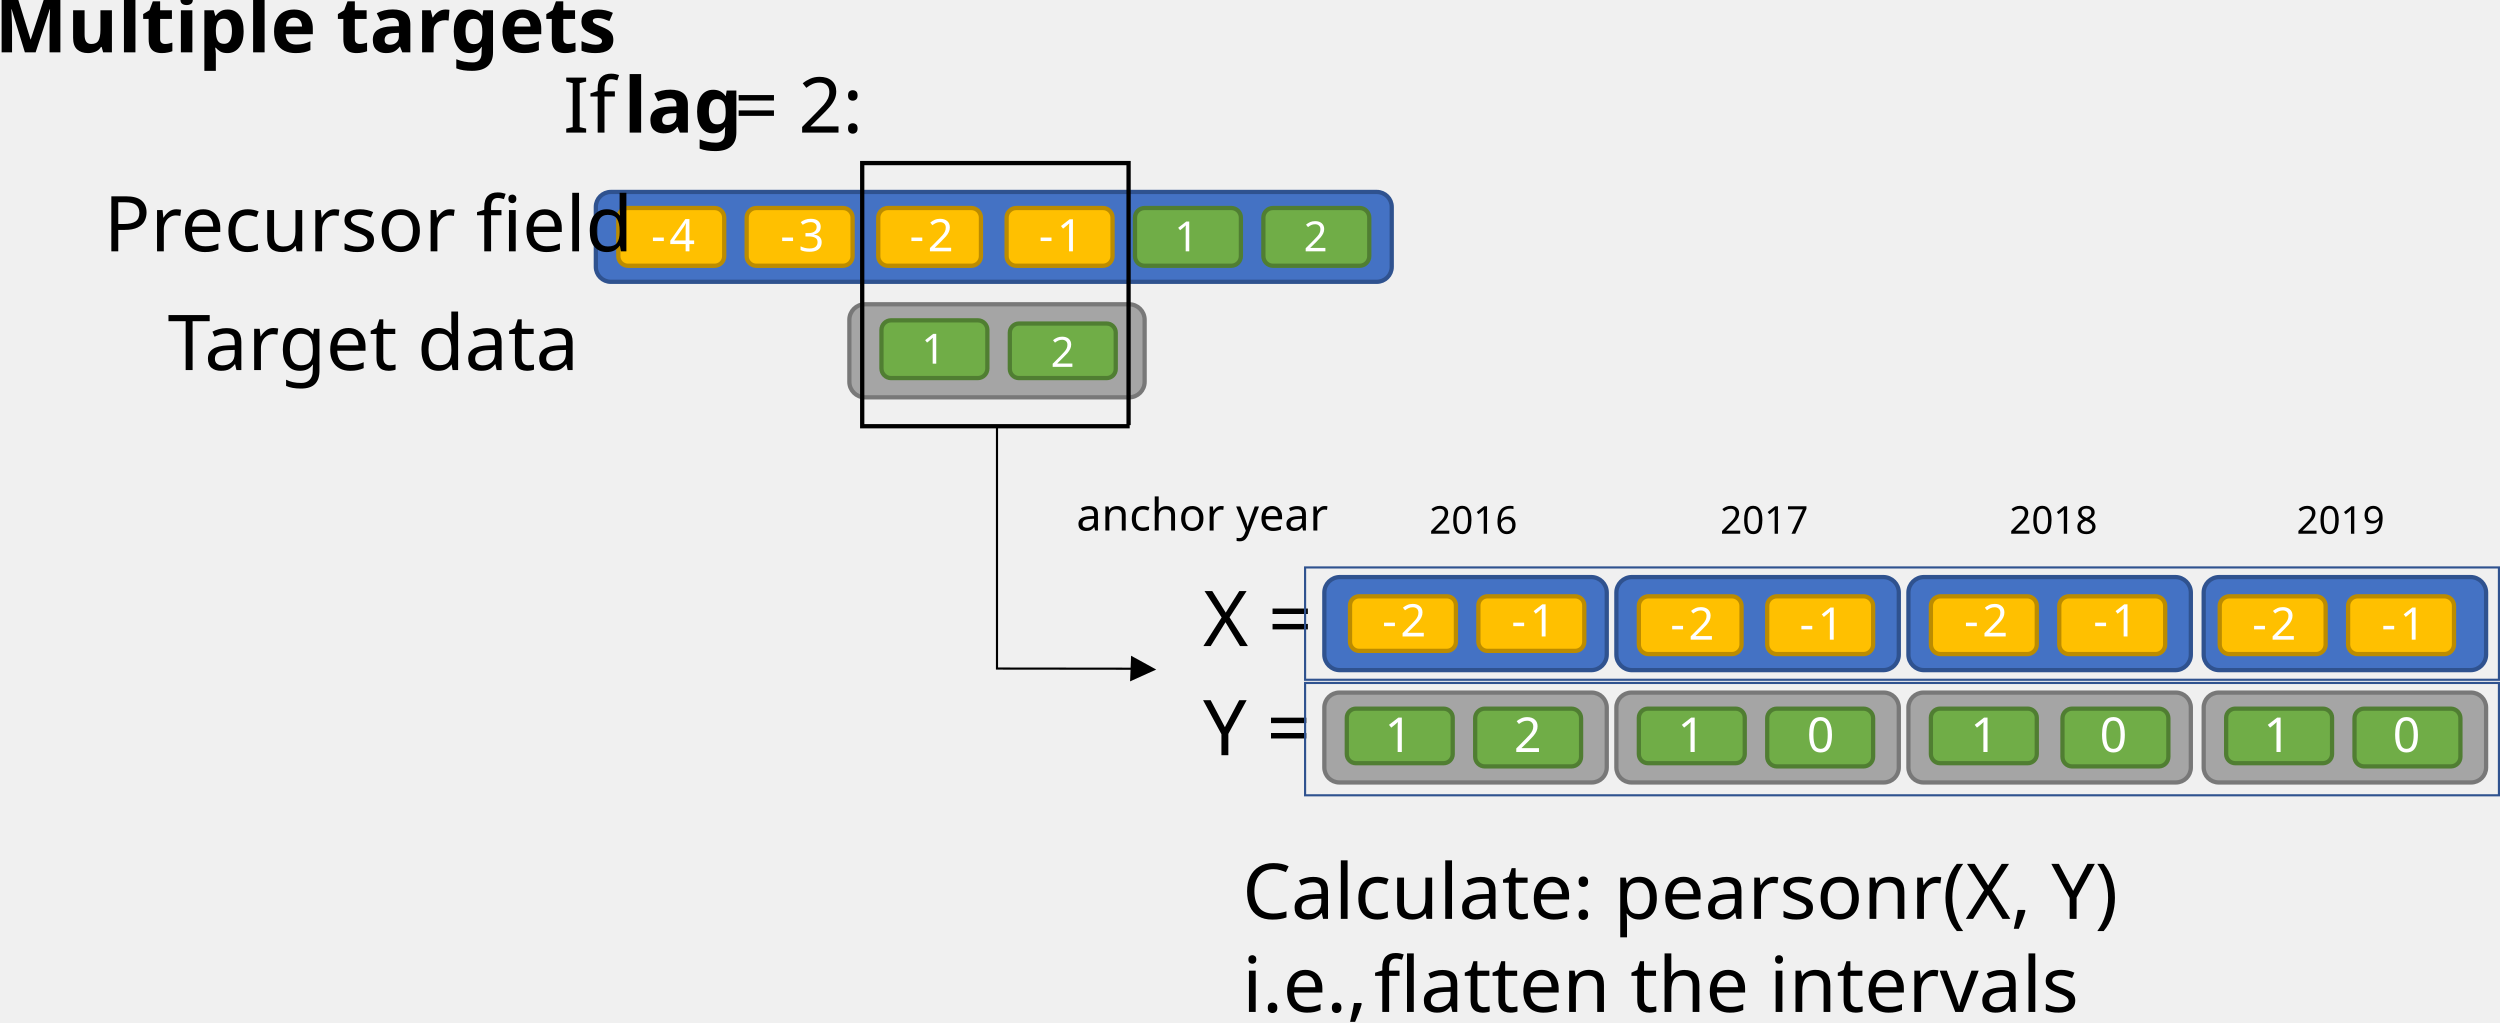
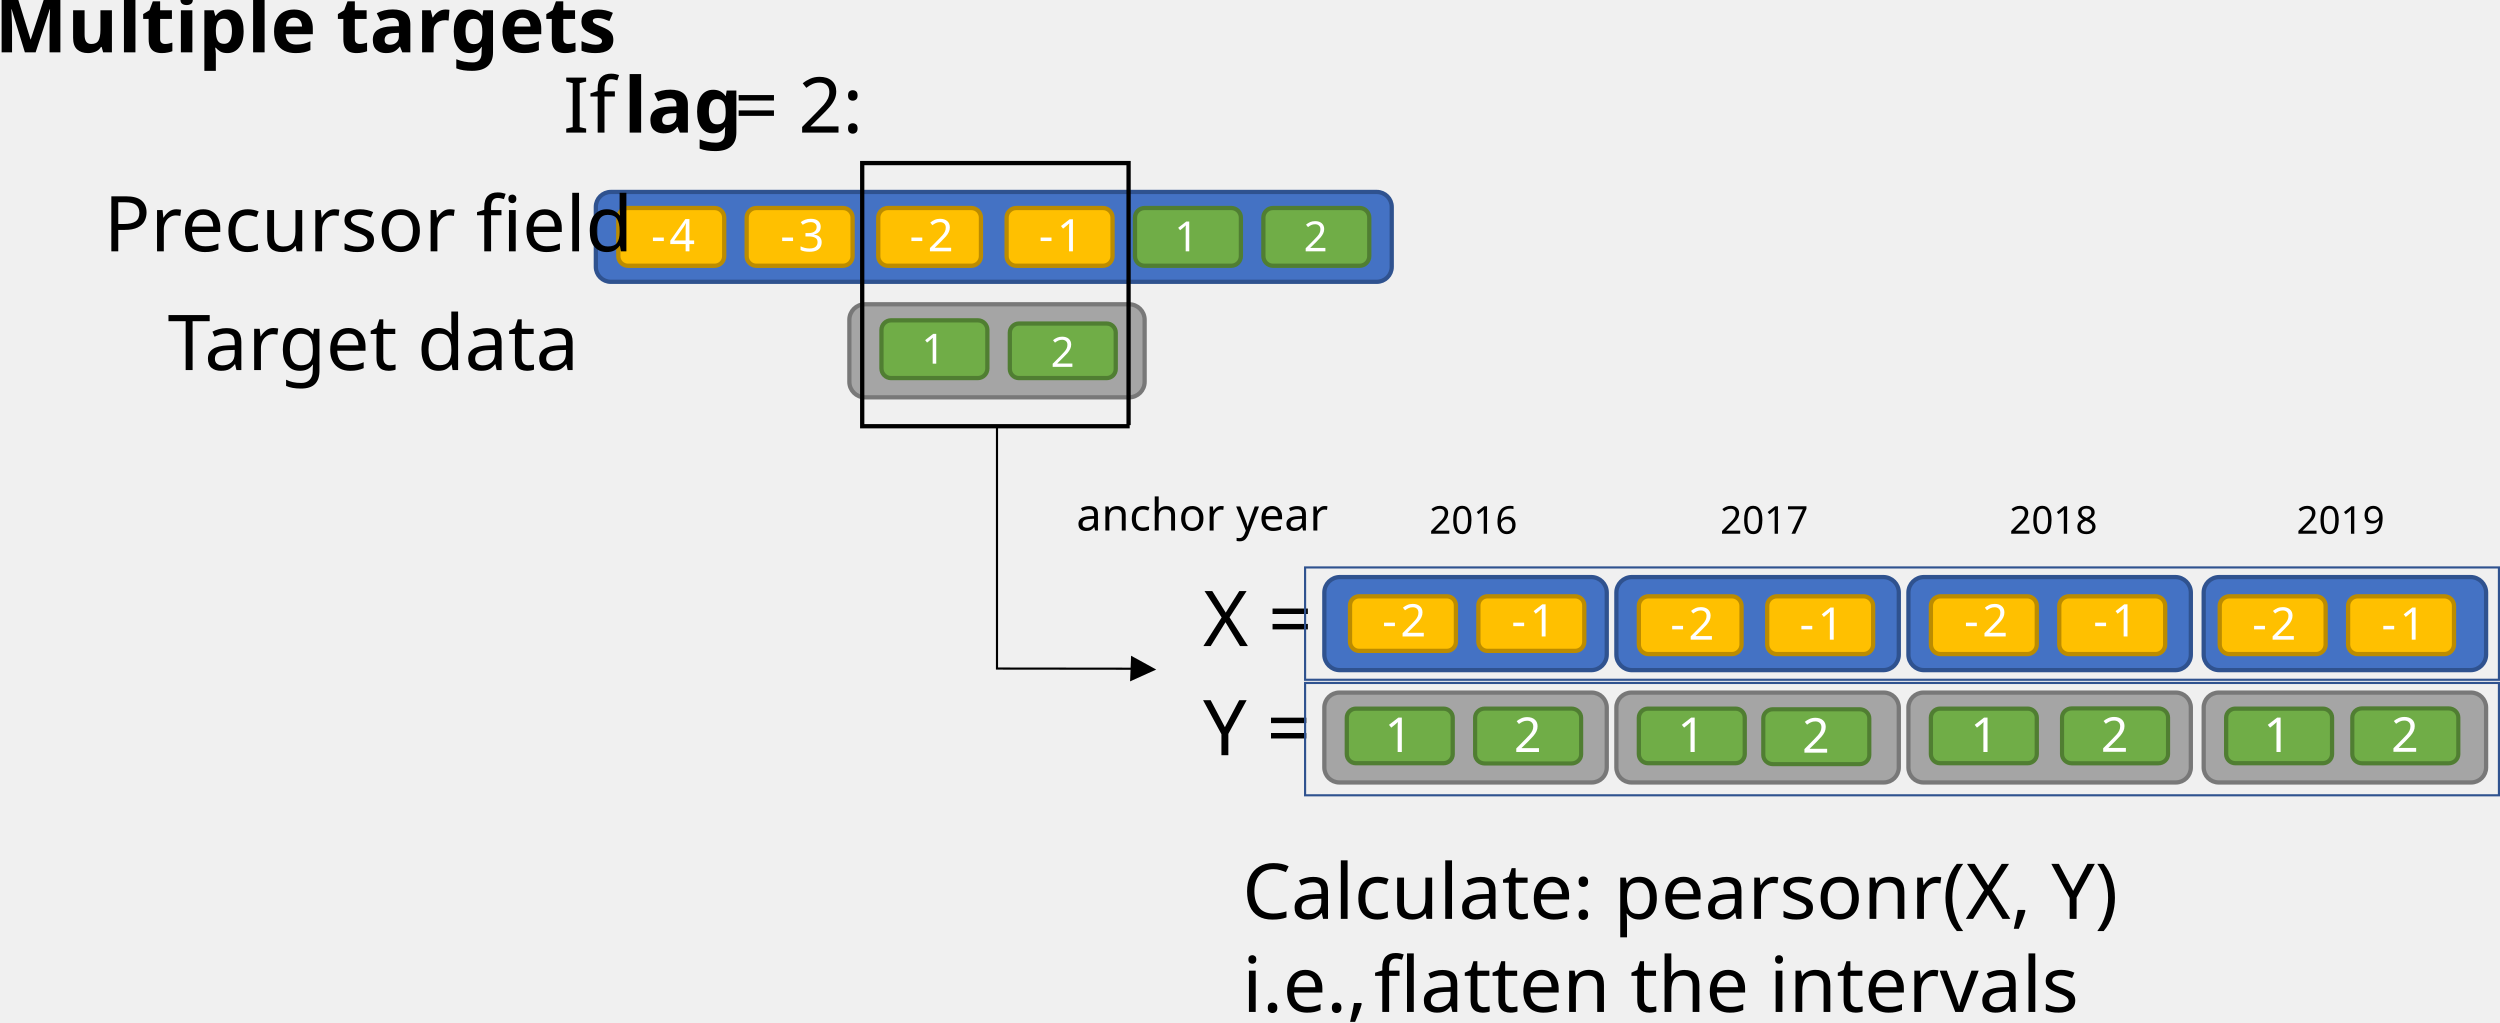
<svg xmlns="http://www.w3.org/2000/svg" width="778.995" height="318.711" overflow="hidden" version="1.1" id="svg1025">
  <defs id="defs839">
    <clipPath id="clip0">
      <rect x="0" y="0" width="1280" height="720" id="rect836" />
    </clipPath>
  </defs>
  <g clip-path="url(#clip0)" id="g1023" transform="translate(-108.8383,-380.6875)">
    <text font-family="Calibri, Calibri_MSFontService, sans-serif" font-weight="400" font-size="24px" transform="translate(284.324,422)" id="text843">If</text>
    <text font-family="Calibri, Calibri_MSFontService, sans-serif" font-weight="700" font-size="24px" transform="translate(303.158,422)" id="text845">lag</text>
    <text font-family="Calibri, Calibri_MSFontService, sans-serif" font-weight="400" font-size="24px" transform="translate(337.658,422)" id="text847">= 2:</text>
    <path d="m 294.5,445.167 c 0,-2.578 2.089,-4.667 4.667,-4.667 h 238.666 c 2.578,0 4.667,2.089 4.667,4.667 v 18.666 c 0,2.578 -2.089,4.667 -4.667,4.667 H 299.167 c -2.578,0 -4.667,-2.089 -4.667,-4.667 z" stroke="#2f528f" stroke-width="1.333" stroke-miterlimit="8" fill="#4472c4" fill-rule="evenodd" id="path849" />
    <path d="m 502.5,448.5 c 0,-1.657 1.343,-3 3,-3 h 27 c 1.657,0 3,1.343 3,3 v 12 c 0,1.657 -1.343,3 -3,3 h -27 c -1.657,0 -3,-1.343 -3,-3 z" stroke="#507e32" stroke-width="1.333" stroke-miterlimit="8" fill="#70ad47" fill-rule="evenodd" id="path851" />
    <text fill="#ffffff" font-family="Consolas, Consolas_MSFontService, sans-serif" font-weight="400" font-size="13px" transform="translate(515.061,459)" id="text853">2</text>
    <path d="m 301.5,448.5 c 0,-1.657 1.343,-3 3,-3 h 27 c 1.657,0 3,1.343 3,3 v 12 c 0,1.657 -1.343,3 -3,3 h -27 c -1.657,0 -3,-1.343 -3,-3 z" stroke="#bc8c00" stroke-width="1.333" stroke-miterlimit="8" fill="#ffc000" fill-rule="evenodd" id="path855" />
    <text fill="#ffffff" font-family="Consolas, Consolas_MSFontService, sans-serif" font-weight="400" font-size="14px" transform="translate(311.732,459)" id="text857">-</text>
    <text fill="#ffffff" font-family="Consolas, Consolas_MSFontService, sans-serif" font-weight="400" font-size="14px" transform="translate(317.399,459)" id="text859">4</text>
    <path d="m 341.5,448.5 c 0,-1.657 1.343,-3 3,-3 h 27 c 1.657,0 3,1.343 3,3 v 12 c 0,1.657 -1.343,3 -3,3 h -27 c -1.657,0 -3,-1.343 -3,-3 z" stroke="#bc8c00" stroke-width="1.333" stroke-miterlimit="8" fill="#ffc000" fill-rule="evenodd" id="path861" />
    <text fill="#ffffff" font-family="Consolas, Consolas_MSFontService, sans-serif" font-weight="400" font-size="14px" transform="translate(351.998,459)" id="text863">-</text>
    <text fill="#ffffff" font-family="Consolas, Consolas_MSFontService, sans-serif" font-weight="400" font-size="14px" transform="translate(357.665,459)" id="text865">3</text>
    <path d="m 382.5,448.5 c 0,-1.657 1.343,-3 3,-3 h 26 c 1.657,0 3,1.343 3,3 v 12 c 0,1.657 -1.343,3 -3,3 h -26 c -1.657,0 -3,-1.343 -3,-3 z" stroke="#bc8c00" stroke-width="1.333" stroke-miterlimit="8" fill="#ffc000" fill-rule="evenodd" id="path867" />
    <text fill="#ffffff" font-family="Consolas, Consolas_MSFontService, sans-serif" font-weight="400" font-size="14px" transform="translate(392.264,459)" id="text869">-</text>
    <text fill="#ffffff" font-family="Consolas, Consolas_MSFontService, sans-serif" font-weight="400" font-size="14px" transform="translate(397.93,459)" id="text871">2</text>
    <path d="m 422.5,448.5 c 0,-1.657 1.343,-3 3,-3 h 27 c 1.657,0 3,1.343 3,3 v 12 c 0,1.657 -1.343,3 -3,3 h -27 c -1.657,0 -3,-1.343 -3,-3 z" stroke="#bc8c00" stroke-width="1.333" stroke-miterlimit="8" fill="#ffc000" fill-rule="evenodd" id="path873" />
    <text fill="#ffffff" font-family="Consolas, Consolas_MSFontService, sans-serif" font-weight="400" font-size="14px" transform="translate(432.53,459)" id="text875">-</text>
    <text fill="#ffffff" font-family="Consolas, Consolas_MSFontService, sans-serif" font-weight="400" font-size="14px" transform="translate(438.196,459)" id="text877">1</text>
    <path d="m 462.5,448.5 c 0,-1.657 1.343,-3 3,-3 h 27 c 1.657,0 3,1.343 3,3 v 12 c 0,1.657 -1.343,3 -3,3 h -27 c -1.657,0 -3,-1.343 -3,-3 z" stroke="#507e32" stroke-width="1.333" stroke-miterlimit="8" fill="#70ad47" fill-rule="evenodd" id="path879" />
    <text fill="#ffffff" font-family="Consolas, Consolas_MSFontService, sans-serif" font-weight="400" font-size="13px" transform="translate(474.795,459)" id="text881">1</text>
    <path d="m 373.5,480.333 c 0,-2.669 2.164,-4.833 4.833,-4.833 h 82.334 c 2.669,0 4.833,2.164 4.833,4.833 v 19.334 c 0,2.669 -2.164,4.833 -4.833,4.833 h -82.334 c -2.669,0 -4.833,-2.164 -4.833,-4.833 z" stroke="#787878" stroke-width="1.333" stroke-miterlimit="8" fill="#a5a5a5" fill-rule="evenodd" id="path883" />
    <path d="m 423.5,484.333 c 0,-1.564 1.269,-2.833 2.833,-2.833 h 27.334 c 1.565,0 2.833,1.269 2.833,2.833 v 11.334 c 0,1.565 -1.268,2.833 -2.833,2.833 h -27.334 c -1.564,0 -2.833,-1.268 -2.833,-2.833 z" stroke="#507e32" stroke-width="1.333" stroke-miterlimit="8" fill="#70ad47" fill-rule="evenodd" id="path885" />
    <text fill="#ffffff" font-family="Consolas, Consolas_MSFontService, sans-serif" font-weight="400" font-size="13px" transform="translate(436.225,495)" id="text887">2</text>
    <path d="m 383.5,483.5 c 0,-1.657 1.343,-3 3,-3 h 27 c 1.657,0 3,1.343 3,3 v 12 c 0,1.657 -1.343,3 -3,3 h -27 c -1.657,0 -3,-1.343 -3,-3 z" stroke="#507e32" stroke-width="1.333" stroke-miterlimit="8" fill="#70ad47" fill-rule="evenodd" id="path889" />
-     <text fill="#ffffff" font-family="Consolas, Consolas_MSFontService, sans-serif" font-weight="400" font-size="13px" transform="translate(395.959,494)" id="text891">1</text>
+     <text fill="#ffffff" font-family="Consolas, Consolas_MSFontService, sans-serif" font-weight="400" font-size="13px" id="text891" transform="translate(395.959,494)">1</text>
    <rect x="377.5" y="431.5" width="83" height="82" stroke="#000000" stroke-width="1.333" stroke-linecap="square" stroke-miterlimit="8" stroke-dasharray="4, 1.333" fill="none" id="rect893" />
    <path d="M 0,-0.333 H 75.841 L 75.892,42.954 75.225,42.955 75.174,3.97073e-4 75.508,0.333 H 0 Z m 79.505,41.802 -3.69,8.148 -4.304,-7.841 z" transform="matrix(0,1,1,0,419.5,513.5)" id="path895" />
    <path d="m 521.5,565.333 c 0,-2.669 2.164,-4.833 4.833,-4.833 h 78.334 c 2.669,0 4.833,2.164 4.833,4.833 v 19.334 c 0,2.669 -2.164,4.833 -4.833,4.833 h -78.334 c -2.669,0 -4.833,-2.164 -4.833,-4.833 z" stroke="#2f528f" stroke-width="1.333" stroke-miterlimit="8" fill="#4472c4" fill-rule="evenodd" id="path897" />
    <path d="m 521.5,601.167 c 0,-2.578 2.089,-4.667 4.667,-4.667 h 78.666 c 2.578,0 4.667,2.089 4.667,4.667 v 18.666 c 0,2.578 -2.089,4.667 -4.667,4.667 h -78.666 c -2.578,0 -4.667,-2.089 -4.667,-4.667 z" stroke="#787878" stroke-width="1.333" stroke-miterlimit="8" fill="#a5a5a5" fill-rule="evenodd" id="path899" />
-     <path d="m 568.5,604.5 c 0,-1.657 1.343,-3 3,-3 h 27 c 1.657,0 3,1.343 3,3 v 12 c 0,1.657 -1.343,3 -3,3 h -27 c -1.657,0 -3,-1.343 -3,-3 z" stroke="#507e32" stroke-width="1.333" stroke-miterlimit="8" fill="#70ad47" fill-rule="evenodd" id="path901" />
-     <text fill="#ffffff" font-family="Consolas, Consolas_MSFontService, sans-serif" font-weight="400" font-size="15px" transform="translate(580.584,615)" id="text903">2</text>
+     <g id="g416">
+       <path d="m 568.483,604.333 c 0,-1.574 1.344,-2.85 3.003,-2.85 h 27.027 c 1.659,0 3.003,1.276 3.003,2.85 v 11.399 c 0,1.574 -1.344,2.85 -3.003,2.85 h -27.027 c -1.659,0 -3.003,-1.276 -3.003,-2.85 z" stroke="#507e32" stroke-width="1.3" stroke-miterlimit="8" fill="#70ad47" fill-rule="evenodd" id="path901" />
+       <text fill="#ffffff" font-family="Consolas, Consolas_MSFontService, sans-serif" font-weight="400" font-size="15px" transform="translate(580.584,615)" id="text903">2</text>
+     </g>
    <path d="m 528.5,604.333 c 0,-1.564 1.269,-2.833 2.833,-2.833 h 27.334 c 1.565,0 2.833,1.269 2.833,2.833 v 11.334 c 0,1.565 -1.268,2.833 -2.833,2.833 h -27.334 c -1.564,0 -2.833,-1.268 -2.833,-2.833 z" stroke="#507e32" stroke-width="1.333" stroke-miterlimit="8" fill="#70ad47" fill-rule="evenodd" id="path905" />
    <text fill="#ffffff" font-family="Consolas, Consolas_MSFontService, sans-serif" font-weight="400" font-size="15px" transform="translate(540.318,615)" id="text907">1</text>
    <path d="m 612.5,565.333 c 0,-2.669 2.164,-4.833 4.833,-4.833 h 78.334 c 2.669,0 4.833,2.164 4.833,4.833 v 19.334 c 0,2.669 -2.164,4.833 -4.833,4.833 h -78.334 c -2.669,0 -4.833,-2.164 -4.833,-4.833 z" stroke="#2f528f" stroke-width="1.333" stroke-miterlimit="8" fill="#4472c4" fill-rule="evenodd" id="path909" />
    <path d="m 612.5,601.167 c 0,-2.578 2.089,-4.667 4.667,-4.667 h 78.666 c 2.578,0 4.667,2.089 4.667,4.667 v 18.666 c 0,2.578 -2.089,4.667 -4.667,4.667 h -78.666 c -2.578,0 -4.667,-2.089 -4.667,-4.667 z" stroke="#787878" stroke-width="1.333" stroke-miterlimit="8" fill="#a5a5a5" fill-rule="evenodd" id="path911" />
-     <path d="m 659.5,604.5 c 0,-1.657 1.343,-3 3,-3 h 27 c 1.657,0 3,1.343 3,3 v 12 c 0,1.657 -1.343,3 -3,3 h -27 c -1.657,0 -3,-1.343 -3,-3 z" stroke="#507e32" stroke-width="1.333" stroke-miterlimit="8" fill="#70ad47" fill-rule="evenodd" id="path913" />
-     <text fill="#ffffff" font-family="Consolas, Consolas_MSFontService, sans-serif" font-weight="400" font-size="15px" transform="translate(671.837,615)" id="text915">0</text>
    <path d="m 619.5,604.333 c 0,-1.564 1.269,-2.833 2.833,-2.833 h 27.334 c 1.565,0 2.833,1.269 2.833,2.833 v 11.334 c 0,1.565 -1.268,2.833 -2.833,2.833 h -27.334 c -1.564,0 -2.833,-1.268 -2.833,-2.833 z" stroke="#507e32" stroke-width="1.333" stroke-miterlimit="8" fill="#70ad47" fill-rule="evenodd" id="path917" />
    <text fill="#ffffff" font-family="Consolas, Consolas_MSFontService, sans-serif" font-weight="400" font-size="15px" transform="translate(631.571,615)" id="text919">1</text>
    <path d="m 703.5,565.333 c 0,-2.669 2.164,-4.833 4.833,-4.833 h 78.334 c 2.669,0 4.833,2.164 4.833,4.833 v 19.334 c 0,2.669 -2.164,4.833 -4.833,4.833 h -78.334 c -2.669,0 -4.833,-2.164 -4.833,-4.833 z" stroke="#2f528f" stroke-width="1.333" stroke-miterlimit="8" fill="#4472c4" fill-rule="evenodd" id="path921" />
    <path d="m 703.5,601.167 c 0,-2.578 2.089,-4.667 4.667,-4.667 h 78.666 c 2.578,0 4.667,2.089 4.667,4.667 v 18.666 c 0,2.578 -2.089,4.667 -4.667,4.667 h -78.666 c -2.578,0 -4.667,-2.089 -4.667,-4.667 z" stroke="#787878" stroke-width="1.333" stroke-miterlimit="8" fill="#a5a5a5" fill-rule="evenodd" id="path923" />
-     <path d="m 751.5,604.5 c 0,-1.657 1.343,-3 3,-3 h 27 c 1.657,0 3,1.343 3,3 v 12 c 0,1.657 -1.343,3 -3,3 h -27 c -1.657,0 -3,-1.343 -3,-3 z" stroke="#507e32" stroke-width="1.333" stroke-miterlimit="8" fill="#70ad47" fill-rule="evenodd" id="path925" />
-     <text fill="#ffffff" font-family="Consolas, Consolas_MSFontService, sans-serif" font-weight="400" font-size="15px" transform="translate(763.09,615)" id="text927">0</text>
    <path d="m 710.5,604.333 c 0,-1.564 1.269,-2.833 2.833,-2.833 h 27.334 c 1.565,0 2.833,1.269 2.833,2.833 v 11.334 c 0,1.565 -1.268,2.833 -2.833,2.833 h -27.334 c -1.564,0 -2.833,-1.268 -2.833,-2.833 z" stroke="#507e32" stroke-width="1.333" stroke-miterlimit="8" fill="#70ad47" fill-rule="evenodd" id="path929" />
    <text fill="#ffffff" font-family="Consolas, Consolas_MSFontService, sans-serif" font-weight="400" font-size="15px" transform="translate(722.824,615)" id="text931">1</text>
    <path d="m 795.5,565.333 c 0,-2.669 2.164,-4.833 4.833,-4.833 h 78.334 c 2.669,0 4.833,2.164 4.833,4.833 v 19.334 c 0,2.669 -2.164,4.833 -4.833,4.833 h -78.334 c -2.669,0 -4.833,-2.164 -4.833,-4.833 z" stroke="#2f528f" stroke-width="1.333" stroke-miterlimit="8" fill="#4472c4" fill-rule="evenodd" id="path933" />
    <path d="m 795.5,601.167 c 0,-2.578 2.089,-4.667 4.667,-4.667 h 78.666 c 2.578,0 4.667,2.089 4.667,4.667 v 18.666 c 0,2.578 -2.089,4.667 -4.667,4.667 h -78.666 c -2.578,0 -4.667,-2.089 -4.667,-4.667 z" stroke="#787878" stroke-width="1.333" stroke-miterlimit="8" fill="#a5a5a5" fill-rule="evenodd" id="path935" />
-     <path d="m 842.5,604.5 c 0,-1.657 1.343,-3 3,-3 h 27 c 1.657,0 3,1.343 3,3 v 12 c 0,1.657 -1.343,3 -3,3 h -27 c -1.657,0 -3,-1.343 -3,-3 z" stroke="#507e32" stroke-width="1.333" stroke-miterlimit="8" fill="#70ad47" fill-rule="evenodd" id="path937" />
-     <text fill="#ffffff" font-family="Consolas, Consolas_MSFontService, sans-serif" font-weight="400" font-size="15px" transform="translate(854.417,615)" id="text939">0</text>
    <path d="m 802.5,604.333 c 0,-1.564 1.269,-2.833 2.833,-2.833 h 27.334 c 1.565,0 2.833,1.269 2.833,2.833 v 11.334 c 0,1.565 -1.268,2.833 -2.833,2.833 h -27.334 c -1.564,0 -2.833,-1.268 -2.833,-2.833 z" stroke="#507e32" stroke-width="1.333" stroke-miterlimit="8" fill="#70ad47" fill-rule="evenodd" id="path941" />
    <text fill="#ffffff" font-family="Consolas, Consolas_MSFontService, sans-serif" font-weight="400" font-size="15px" transform="translate(814.151,615)" id="text943">1</text>
    <text font-family="Calibri, Calibri_MSFontService, sans-serif" font-weight="400" font-size="24px" transform="translate(483.714,582)" id="text945">X =</text>
    <text font-family="Calibri, Calibri_MSFontService, sans-serif" font-weight="400" font-size="24px" transform="translate(483.714,616)" id="text947">Y =</text>
    <text font-family="Calibri, Calibri_MSFontService, sans-serif" font-weight="400" font-size="24px" transform="translate(495.954,667)" id="text949">Calculate: pearsonr(X, Y)</text>
    <text font-family="Calibri, Calibri_MSFontService, sans-serif" font-weight="400" font-size="24px" transform="translate(495.954,696)" id="text951">i.e.,</text>
    <text font-family="Calibri, Calibri_MSFontService, sans-serif" font-weight="400" font-size="24px" transform="translate(536.954,696)" id="text953">flatten the intervals</text>
    <rect x="515.5" y="557.5" width="372" height="35" stroke="#2f528f" stroke-width="0.667" stroke-linecap="square" stroke-miterlimit="8" stroke-dasharray="2, 0.667" fill="none" id="rect955" />
    <rect x="515.5" y="593.5" width="372" height="35" stroke="#2f528f" stroke-width="0.667" stroke-linecap="square" stroke-miterlimit="8" stroke-dasharray="2, 0.667" fill="none" id="rect957" />
    <path d="m 529.5,569.333 c 0,-1.564 1.269,-2.833 2.833,-2.833 h 27.334 c 1.565,0 2.833,1.269 2.833,2.833 v 11.334 c 0,1.565 -1.268,2.833 -2.833,2.833 h -27.334 c -1.564,0 -2.833,-1.268 -2.833,-2.833 z" stroke="#bc8c00" stroke-width="1.333" stroke-miterlimit="8" fill="#ffc000" fill-rule="evenodd" id="path959" />
    <text fill="#ffffff" font-family="Consolas, Consolas_MSFontService, sans-serif" font-weight="400" font-size="14px" transform="translate(539.54,579)" id="text961">-</text>
    <text fill="#ffffff" font-family="Consolas, Consolas_MSFontService, sans-serif" font-weight="400" font-size="14px" transform="translate(545.206,579)" id="text963">2</text>
    <path d="m 569.5,569.333 c 0,-1.564 1.269,-2.833 2.833,-2.833 h 27.334 c 1.565,0 2.833,1.269 2.833,2.833 v 11.334 c 0,1.565 -1.268,2.833 -2.833,2.833 h -27.334 c -1.564,0 -2.833,-1.268 -2.833,-2.833 z" stroke="#bc8c00" stroke-width="1.333" stroke-miterlimit="8" fill="#ffc000" fill-rule="evenodd" id="path965" />
    <text fill="#ffffff" font-family="Consolas, Consolas_MSFontService, sans-serif" font-weight="400" font-size="14px" transform="translate(579.805,579)" id="text967">-</text>
    <text fill="#ffffff" font-family="Consolas, Consolas_MSFontService, sans-serif" font-weight="400" font-size="14px" transform="translate(585.472,579)" id="text969">1</text>
    <path d="m 619.5,569.5 c 0,-1.657 1.343,-3 3,-3 h 26 c 1.657,0 3,1.343 3,3 v 12 c 0,1.657 -1.343,3 -3,3 h -26 c -1.657,0 -3,-1.343 -3,-3 z" stroke="#bc8c00" stroke-width="1.333" stroke-miterlimit="8" fill="#ffc000" fill-rule="evenodd" id="path971" />
    <text fill="#ffffff" font-family="Consolas, Consolas_MSFontService, sans-serif" font-weight="400" font-size="14px" transform="translate(629.319,580)" id="text973">-</text>
    <text fill="#ffffff" font-family="Consolas, Consolas_MSFontService, sans-serif" font-weight="400" font-size="14px" transform="translate(634.985,580)" id="text975">2</text>
    <path d="m 659.5,569.5 c 0,-1.657 1.343,-3 3,-3 h 27 c 1.657,0 3,1.343 3,3 v 12 c 0,1.657 -1.343,3 -3,3 h -27 c -1.657,0 -3,-1.343 -3,-3 z" stroke="#bc8c00" stroke-width="1.333" stroke-miterlimit="8" fill="#ffc000" fill-rule="evenodd" id="path977" />
    <text fill="#ffffff" font-family="Consolas, Consolas_MSFontService, sans-serif" font-weight="400" font-size="14px" transform="translate(669.584,580)" id="text979">-</text>
    <text fill="#ffffff" font-family="Consolas, Consolas_MSFontService, sans-serif" font-weight="400" font-size="14px" transform="translate(675.251,580)" id="text981">1</text>
    <path d="m 710.5,569.5 c 0,-1.657 1.343,-3 3,-3 h 27 c 1.657,0 3,1.343 3,3 v 12 c 0,1.657 -1.343,3 -3,3 h -27 c -1.657,0 -3,-1.343 -3,-3 z" stroke="#bc8c00" stroke-width="1.333" stroke-miterlimit="8" fill="#ffc000" fill-rule="evenodd" id="path983" />
    <text fill="#ffffff" font-family="Consolas, Consolas_MSFontService, sans-serif" font-weight="400" font-size="14px" transform="translate(720.863,579)" id="text985">-</text>
    <text fill="#ffffff" font-family="Consolas, Consolas_MSFontService, sans-serif" font-weight="400" font-size="14px" transform="translate(726.53,579)" id="text987">2</text>
    <path d="m 750.5,569.5 c 0,-1.657 1.343,-3 3,-3 h 27 c 1.657,0 3,1.343 3,3 v 12 c 0,1.657 -1.343,3 -3,3 h -27 c -1.657,0 -3,-1.343 -3,-3 z" stroke="#bc8c00" stroke-width="1.333" stroke-miterlimit="8" fill="#ffc000" fill-rule="evenodd" id="path989" />
    <text fill="#ffffff" font-family="Consolas, Consolas_MSFontService, sans-serif" font-weight="400" font-size="14px" transform="translate(761.129,579)" id="text991">-</text>
    <text fill="#ffffff" font-family="Consolas, Consolas_MSFontService, sans-serif" font-weight="400" font-size="14px" transform="translate(766.796,579)" id="text993">1</text>
    <path d="m 800.5,569.5 c 0,-1.657 1.343,-3 3,-3 h 27 c 1.657,0 3,1.343 3,3 v 12 c 0,1.657 -1.343,3 -3,3 h -27 c -1.657,0 -3,-1.343 -3,-3 z" stroke="#bc8c00" stroke-width="1.333" stroke-miterlimit="8" fill="#ffc000" fill-rule="evenodd" id="path995" />
    <text fill="#ffffff" font-family="Consolas, Consolas_MSFontService, sans-serif" font-weight="400" font-size="14px" transform="translate(810.642,580)" id="text997">-</text>
    <text fill="#ffffff" font-family="Consolas, Consolas_MSFontService, sans-serif" font-weight="400" font-size="14px" transform="translate(816.309,580)" id="text999">2</text>
    <path d="m 840.5,569.5 c 0,-1.657 1.343,-3 3,-3 h 27 c 1.657,0 3,1.343 3,3 v 12 c 0,1.657 -1.343,3 -3,3 h -27 c -1.657,0 -3,-1.343 -3,-3 z" stroke="#bc8c00" stroke-width="1.333" stroke-miterlimit="8" fill="#ffc000" fill-rule="evenodd" id="path1001" />
    <text fill="#ffffff" font-family="Consolas, Consolas_MSFontService, sans-serif" font-weight="400" font-size="14px" transform="translate(850.908,580)" id="text1003">-</text>
    <text fill="#ffffff" font-family="Consolas, Consolas_MSFontService, sans-serif" font-weight="400" font-size="14px" transform="translate(856.575,580)" id="text1005">1</text>
    <text font-family="Calibri, Calibri_MSFontService, sans-serif" font-weight="400" font-size="24px" transform="translate(141.205,459)" id="text1007">Precursor field</text>
    <text font-family="Calibri, Calibri_MSFontService, sans-serif" font-weight="400" font-size="24px" transform="translate(161.1,496)" id="text1009">Target data</text>
    <text font-family="Consolas, Consolas_MSFontService, sans-serif" font-weight="400" font-size="14px" transform="translate(444.233,546)" id="text1011">anchor year</text>
    <text font-family="Consolas, Consolas_MSFontService, sans-serif" font-weight="400" font-size="12px" transform="translate(554.198,547)" id="text1013">2016</text>
    <text font-family="Consolas, Consolas_MSFontService, sans-serif" font-weight="400" font-size="12px" transform="translate(644.85,547)" id="text1015">2017</text>
    <text font-family="Consolas, Consolas_MSFontService, sans-serif" font-weight="400" font-size="12px" transform="translate(734.95,547)" id="text1017">2018</text>
    <text font-family="Consolas, Consolas_MSFontService, sans-serif" font-weight="400" font-size="12px" transform="translate(824.435,547)" id="text1019">2019</text>
    <text font-family="Calibri, Calibri_MSFontService, sans-serif" font-weight="700" font-size="24px" transform="translate(107.186,397)" id="text1021">Multiple targets</text>
+     <g id="g416-4" transform="translate(89.78875,0.2087292)">
+       <path d="m 568.483,604.333 c 0,-1.574 1.344,-2.85 3.003,-2.85 h 27.027 c 1.659,0 3.003,1.276 3.003,2.85 v 11.399 c 0,1.574 -1.344,2.85 -3.003,2.85 h -27.027 c -1.659,0 -3.003,-1.276 -3.003,-2.85 z" stroke="#507e32" stroke-width="1.3" stroke-miterlimit="8" fill="#70ad47" fill-rule="evenodd" id="path901-4" />
+       <text fill="#ffffff" font-family="Consolas, Consolas_MSFontService, sans-serif" font-weight="400" font-size="15px" transform="translate(580.584,615)" id="text903-4">2</text>
+     </g>
+     <g id="g416-4-5" transform="translate(182.8797,-0.05573437)">
+       <path d="m 568.483,604.333 c 0,-1.574 1.344,-2.85 3.003,-2.85 h 27.027 c 1.659,0 3.003,1.276 3.003,2.85 v 11.399 c 0,1.574 -1.344,2.85 -3.003,2.85 h -27.027 c -1.659,0 -3.003,-1.276 -3.003,-2.85 z" stroke="#507e32" stroke-width="1.3" stroke-miterlimit="8" fill="#70ad47" fill-rule="evenodd" id="path901-4-7" />
+       <text fill="#ffffff" font-family="Consolas, Consolas_MSFontService, sans-serif" font-weight="400" font-size="15px" transform="translate(580.584,615)" id="text903-4-0">2</text>
+     </g>
+     <g id="g416-4-7" transform="translate(273.3259,-0.05573393)">
+       <path d="m 568.483,604.333 c 0,-1.574 1.344,-2.85 3.003,-2.85 h 27.027 c 1.659,0 3.003,1.276 3.003,2.85 v 11.399 c 0,1.574 -1.344,2.85 -3.003,2.85 h -27.027 c -1.659,0 -3.003,-1.276 -3.003,-2.85 z" stroke="#507e32" stroke-width="1.3" stroke-miterlimit="8" fill="#70ad47" fill-rule="evenodd" id="path901-4-9" />
+       <text fill="#ffffff" font-family="Consolas, Consolas_MSFontService, sans-serif" font-weight="400" font-size="15px" transform="translate(580.584,615)" id="text903-4-06">2</text>
+     </g>
  </g>
</svg>
